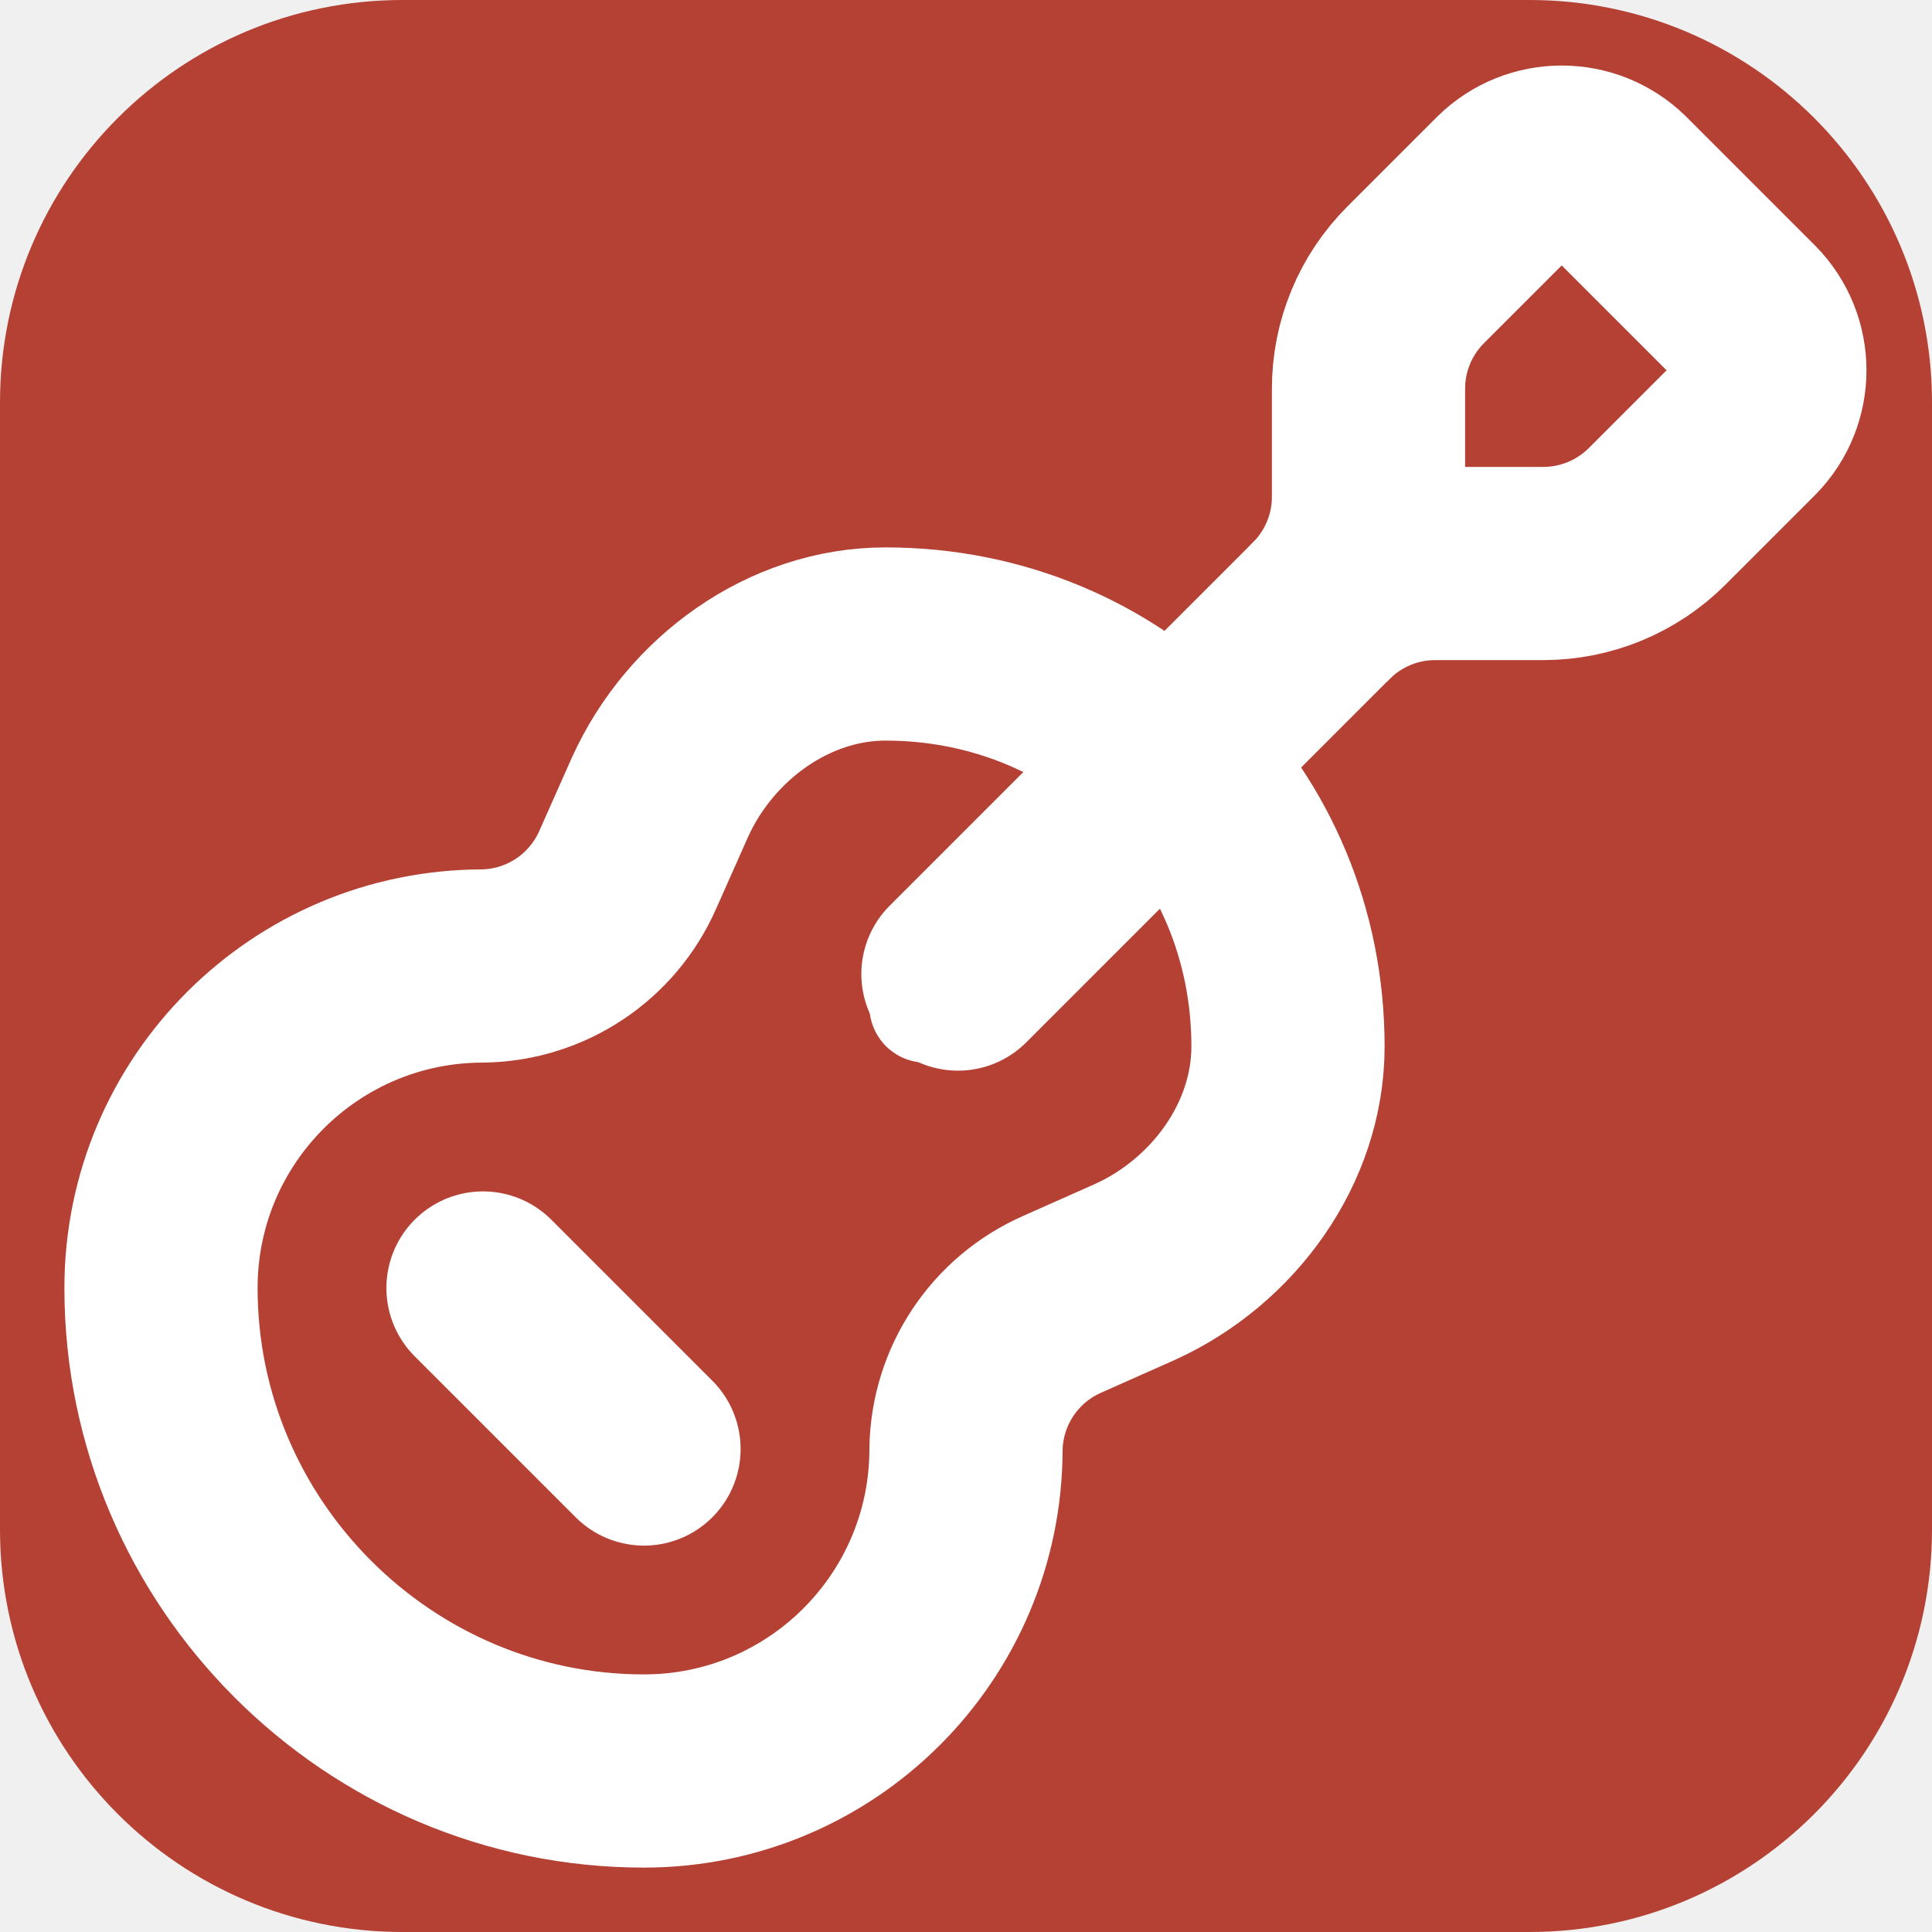
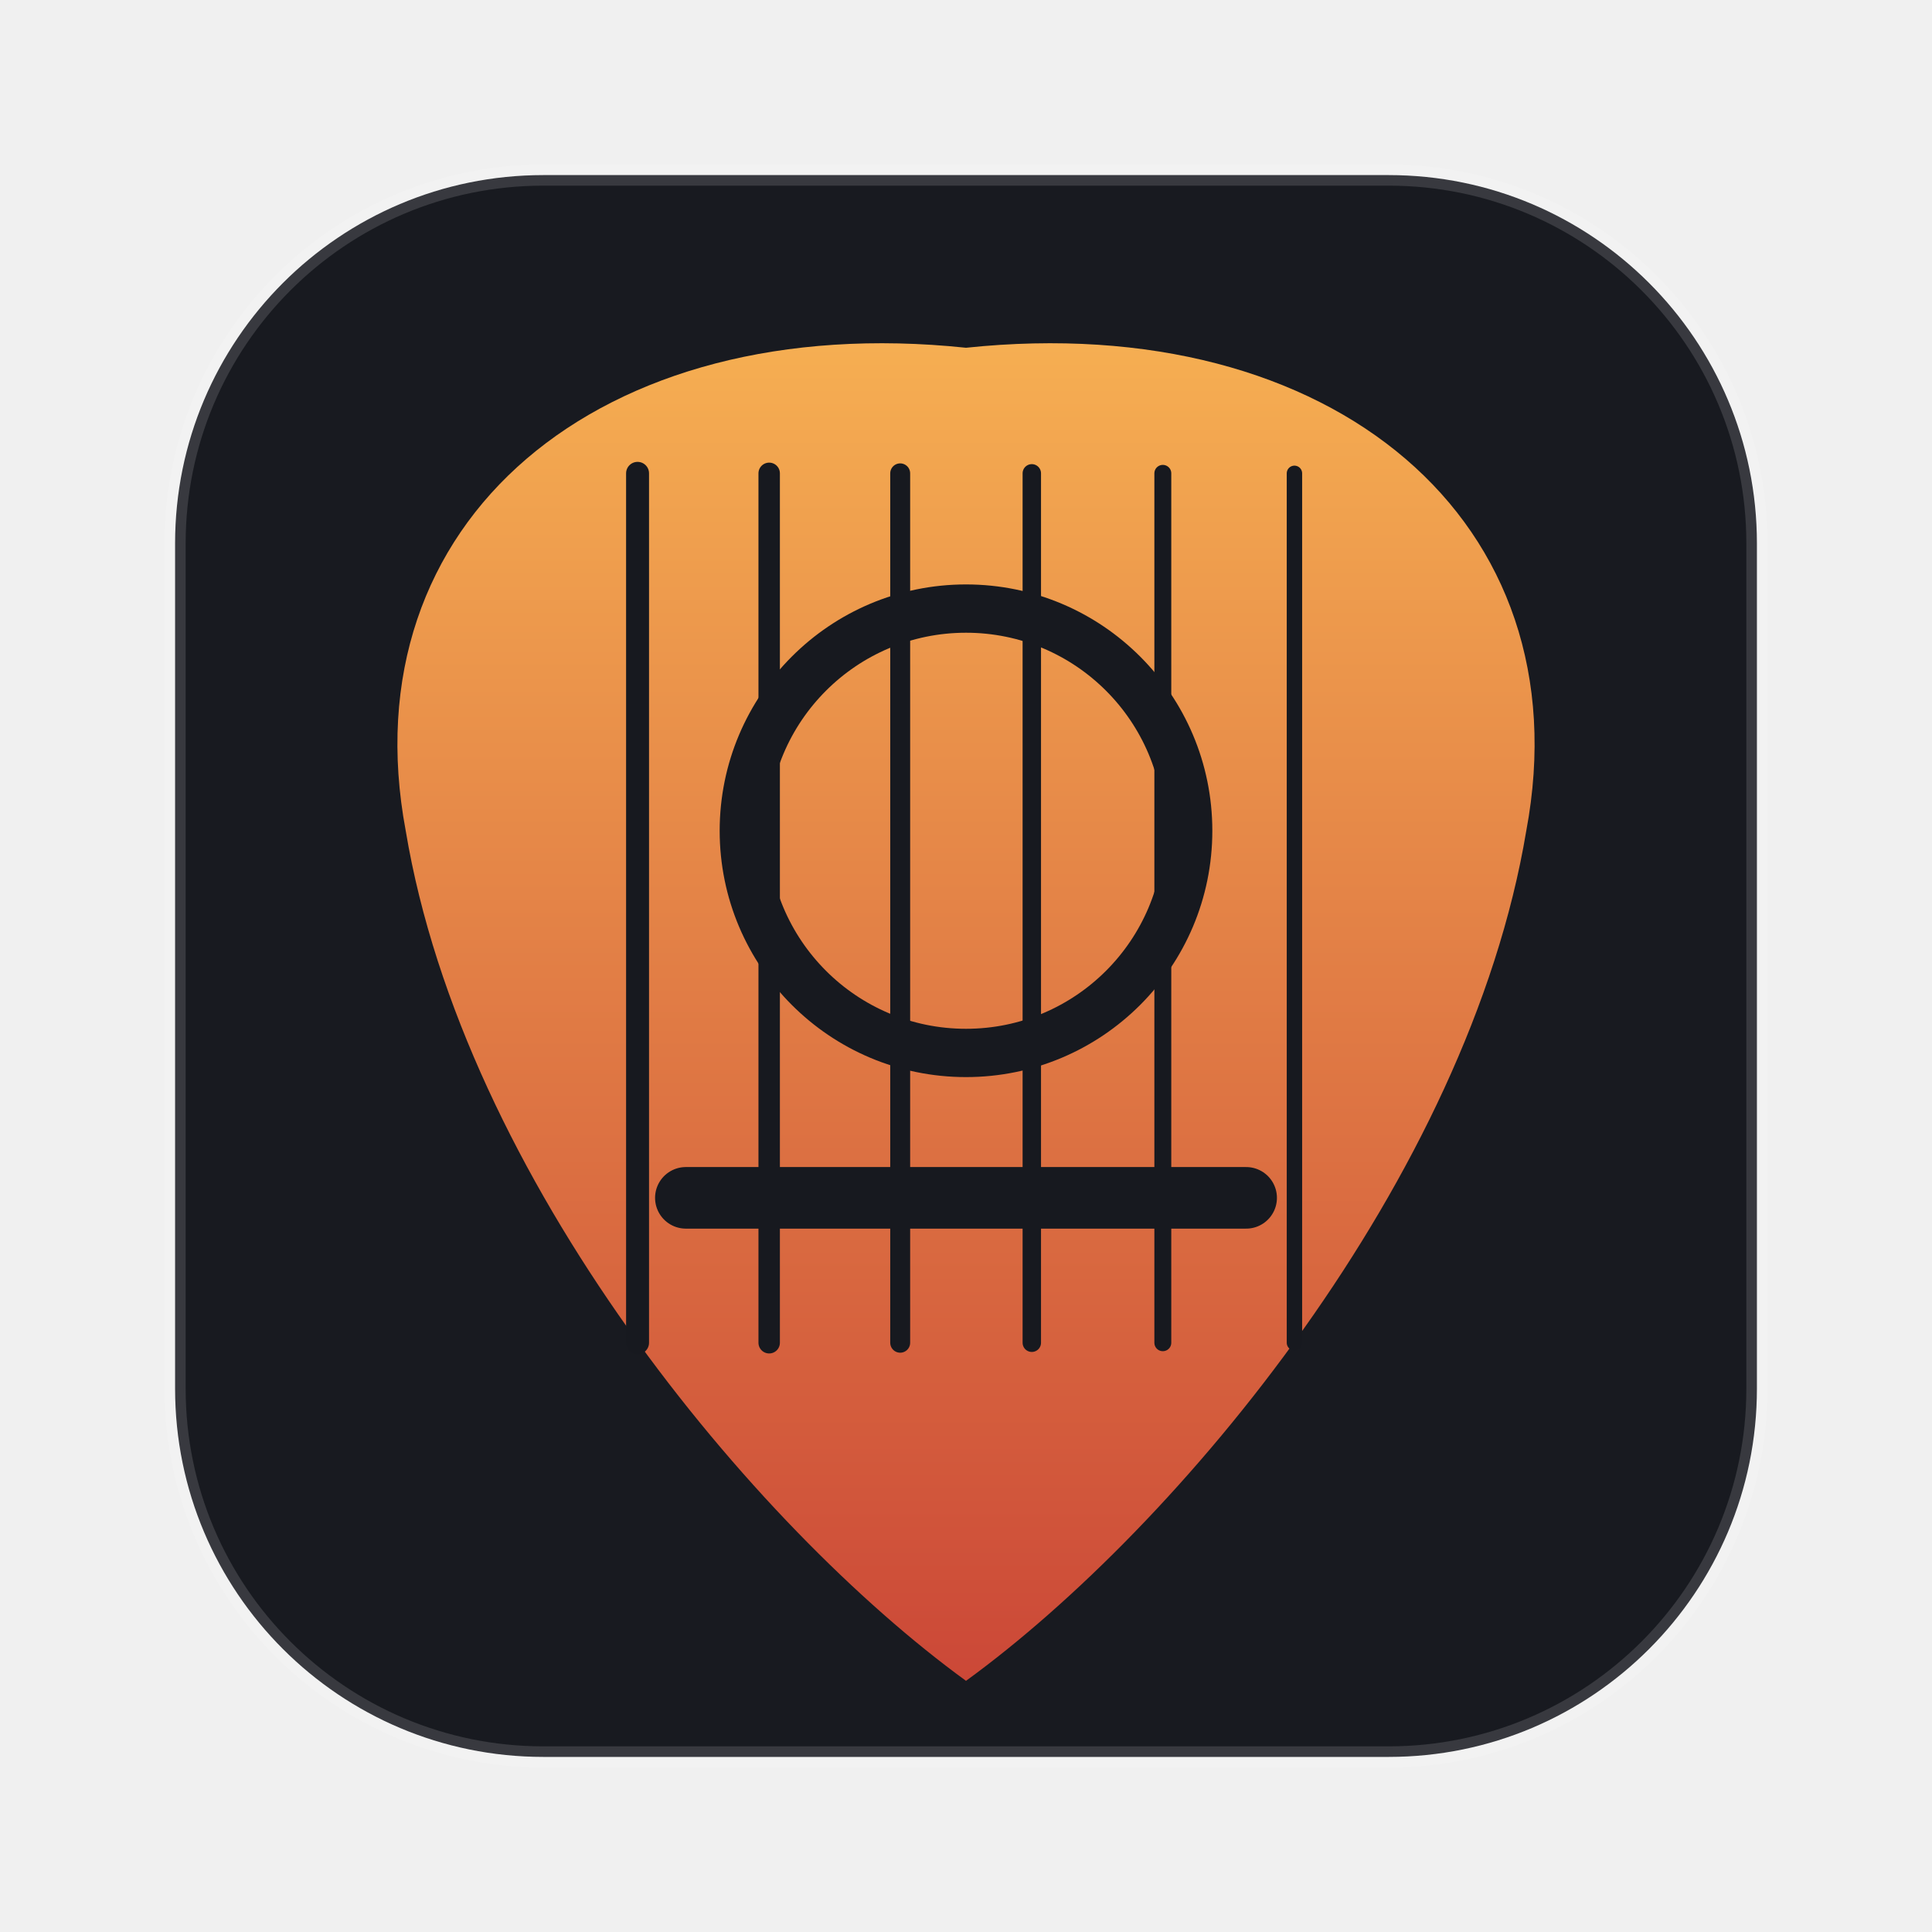
- <svg xmlns="http://www.w3.org/2000/svg" viewBox="0 0 24 24">
-   <rect width="24" height="24" rx="5" fill="#b54134" />
-   <g fill="none" stroke="#fff" stroke-linecap="round" stroke-linejoin="round" stroke-width="2.4">
-     <path d="m11.9 12.1 4.514-4.514" />
-     <path d="M20.1 2.3a1 1 0 0 0-1.4 0l-1.114 1.114A2 2 0 0 0 17 4.828v1.344a2 2 0 0 1-.586 1.414A2 2 0 0 1 17.828 7h1.344a2 2 0 0 0 1.414-.586L21.7 5.3a1 1 0 0 0 0-1.4z" />
-     <path d="m6 16 2 2" />
-     <path d="M8.2 9.9C8.7 8.8 9.8 8 11 8c2.8 0 5 2.2 5 5 0 1.2-.8 2.3-1.9 2.8l-.9.4A2 2 0 0 0 12 18a4 4 0 0 1-4 4c-3.3 0-6-2.7-6-6a4 4 0 0 1 4-4 2 2 0 0 0 1.8-1.2z" />
-     <circle cx="11.5" cy="12.5" r=".7" fill="#fff" stroke="none" />
+ <svg xmlns="http://www.w3.org/2000/svg" viewBox="0 0 32 32">
+   <defs>
+     <linearGradient id="pick-gradient" x1="16" y1="5.5" x2="16" y2="28" gradientUnits="userSpaceOnUse">
+       <stop stop-color="#f6af52" />
+       <stop offset="1" stop-color="#cb4737" />
+     </linearGradient>
+   </defs>
+   <rect x="2.9" y="2.9" width="26.2" height="26.2" rx="6.1" fill="#181a20" stroke="#fff" stroke-opacity=".14" stroke-width=".35" />
+   <path d="M16 5.76C9.92 5.12 5.76 8.64 6.72 13.76c.96 5.76 5.76 11.52 9.28 14.08 3.52-2.56 8.32-8.32 9.28-14.08C26.24 8.64 22.08 5.12 16 5.76Z" fill="url(#pick-gradient)" />
+   <g fill="none" stroke="#17191f" stroke-linecap="round">
+     <circle cx="16" cy="13.76" r="3.68" stroke-width=".8" />
+     <line x1="10.56" y1="7.84" x2="10.56" y2="22.24" stroke-width=".38" />
+     <line x1="12.74" y1="7.84" x2="12.74" y2="22.24" stroke-width=".355" />
+     <line x1="14.91" y1="7.84" x2="14.91" y2="22.24" stroke-width=".33" />
+     <line x1="17.09" y1="7.84" x2="17.09" y2="22.24" stroke-width=".305" />
+     <line x1="19.26" y1="7.84" x2="19.26" y2="22.24" stroke-width=".28" />
+     <line x1="21.44" y1="7.84" x2="21.44" y2="22.24" stroke-width=".255" />
+     <line x1="11.36" y1="19.84" x2="20.64" y2="19.84" stroke-width="1.02" />
  </g>
</svg>
